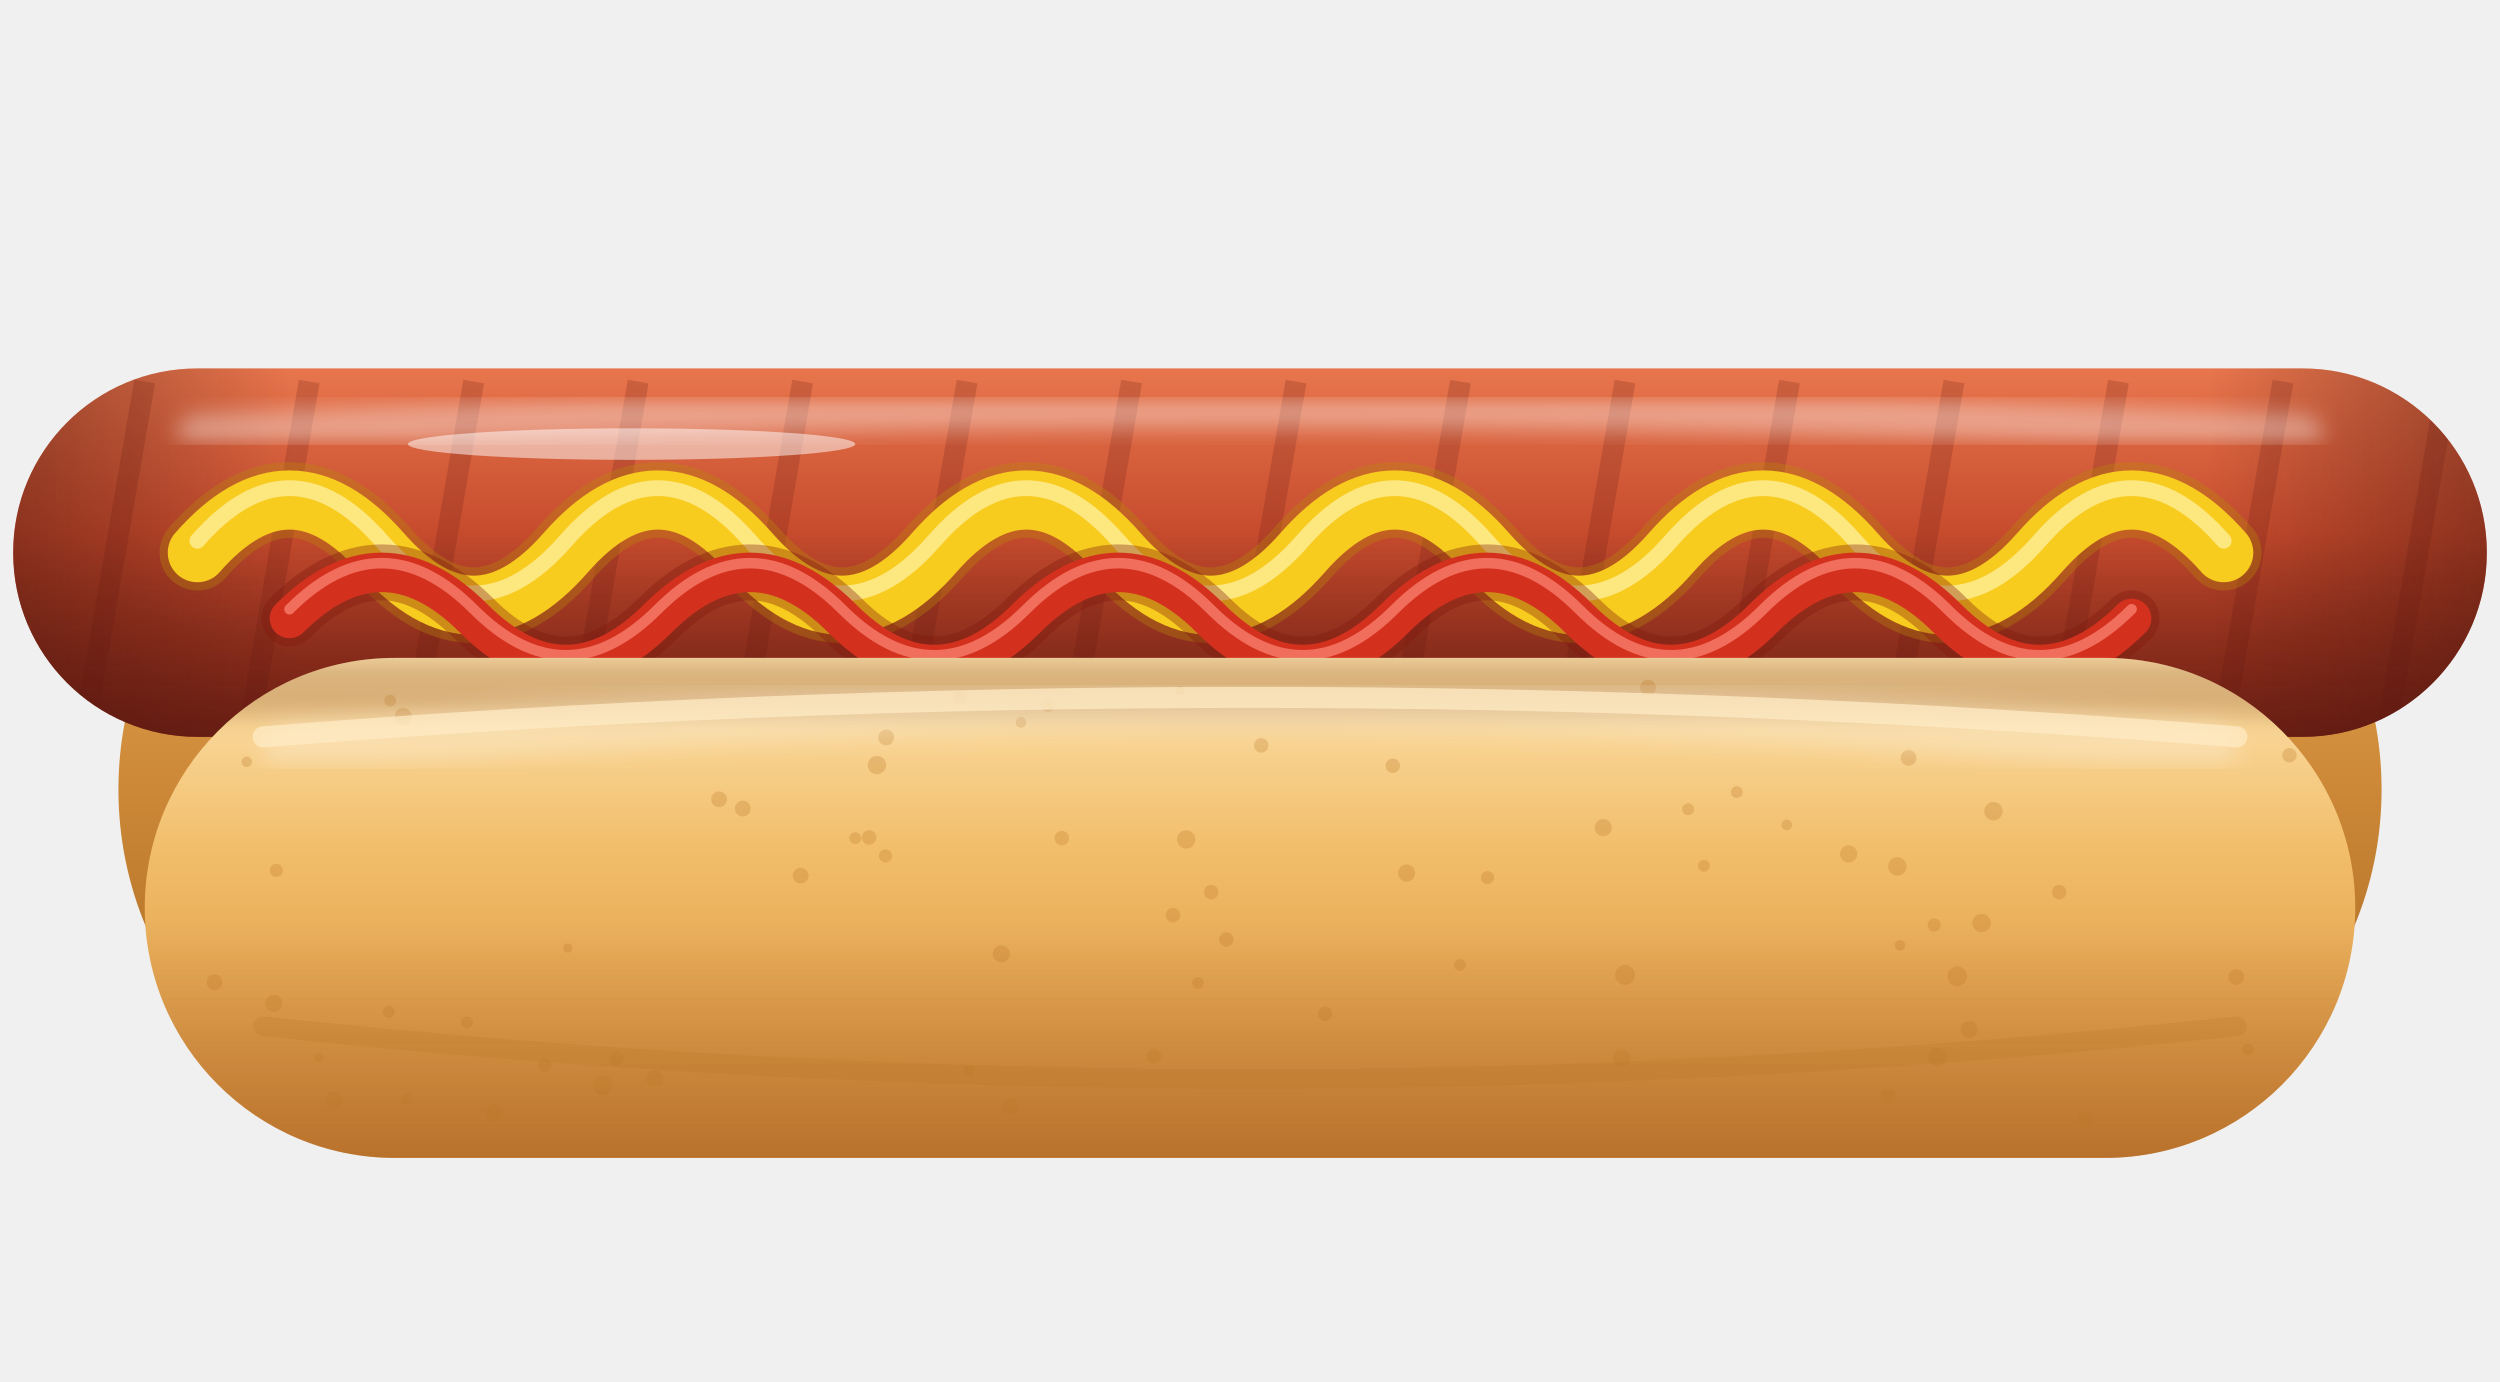
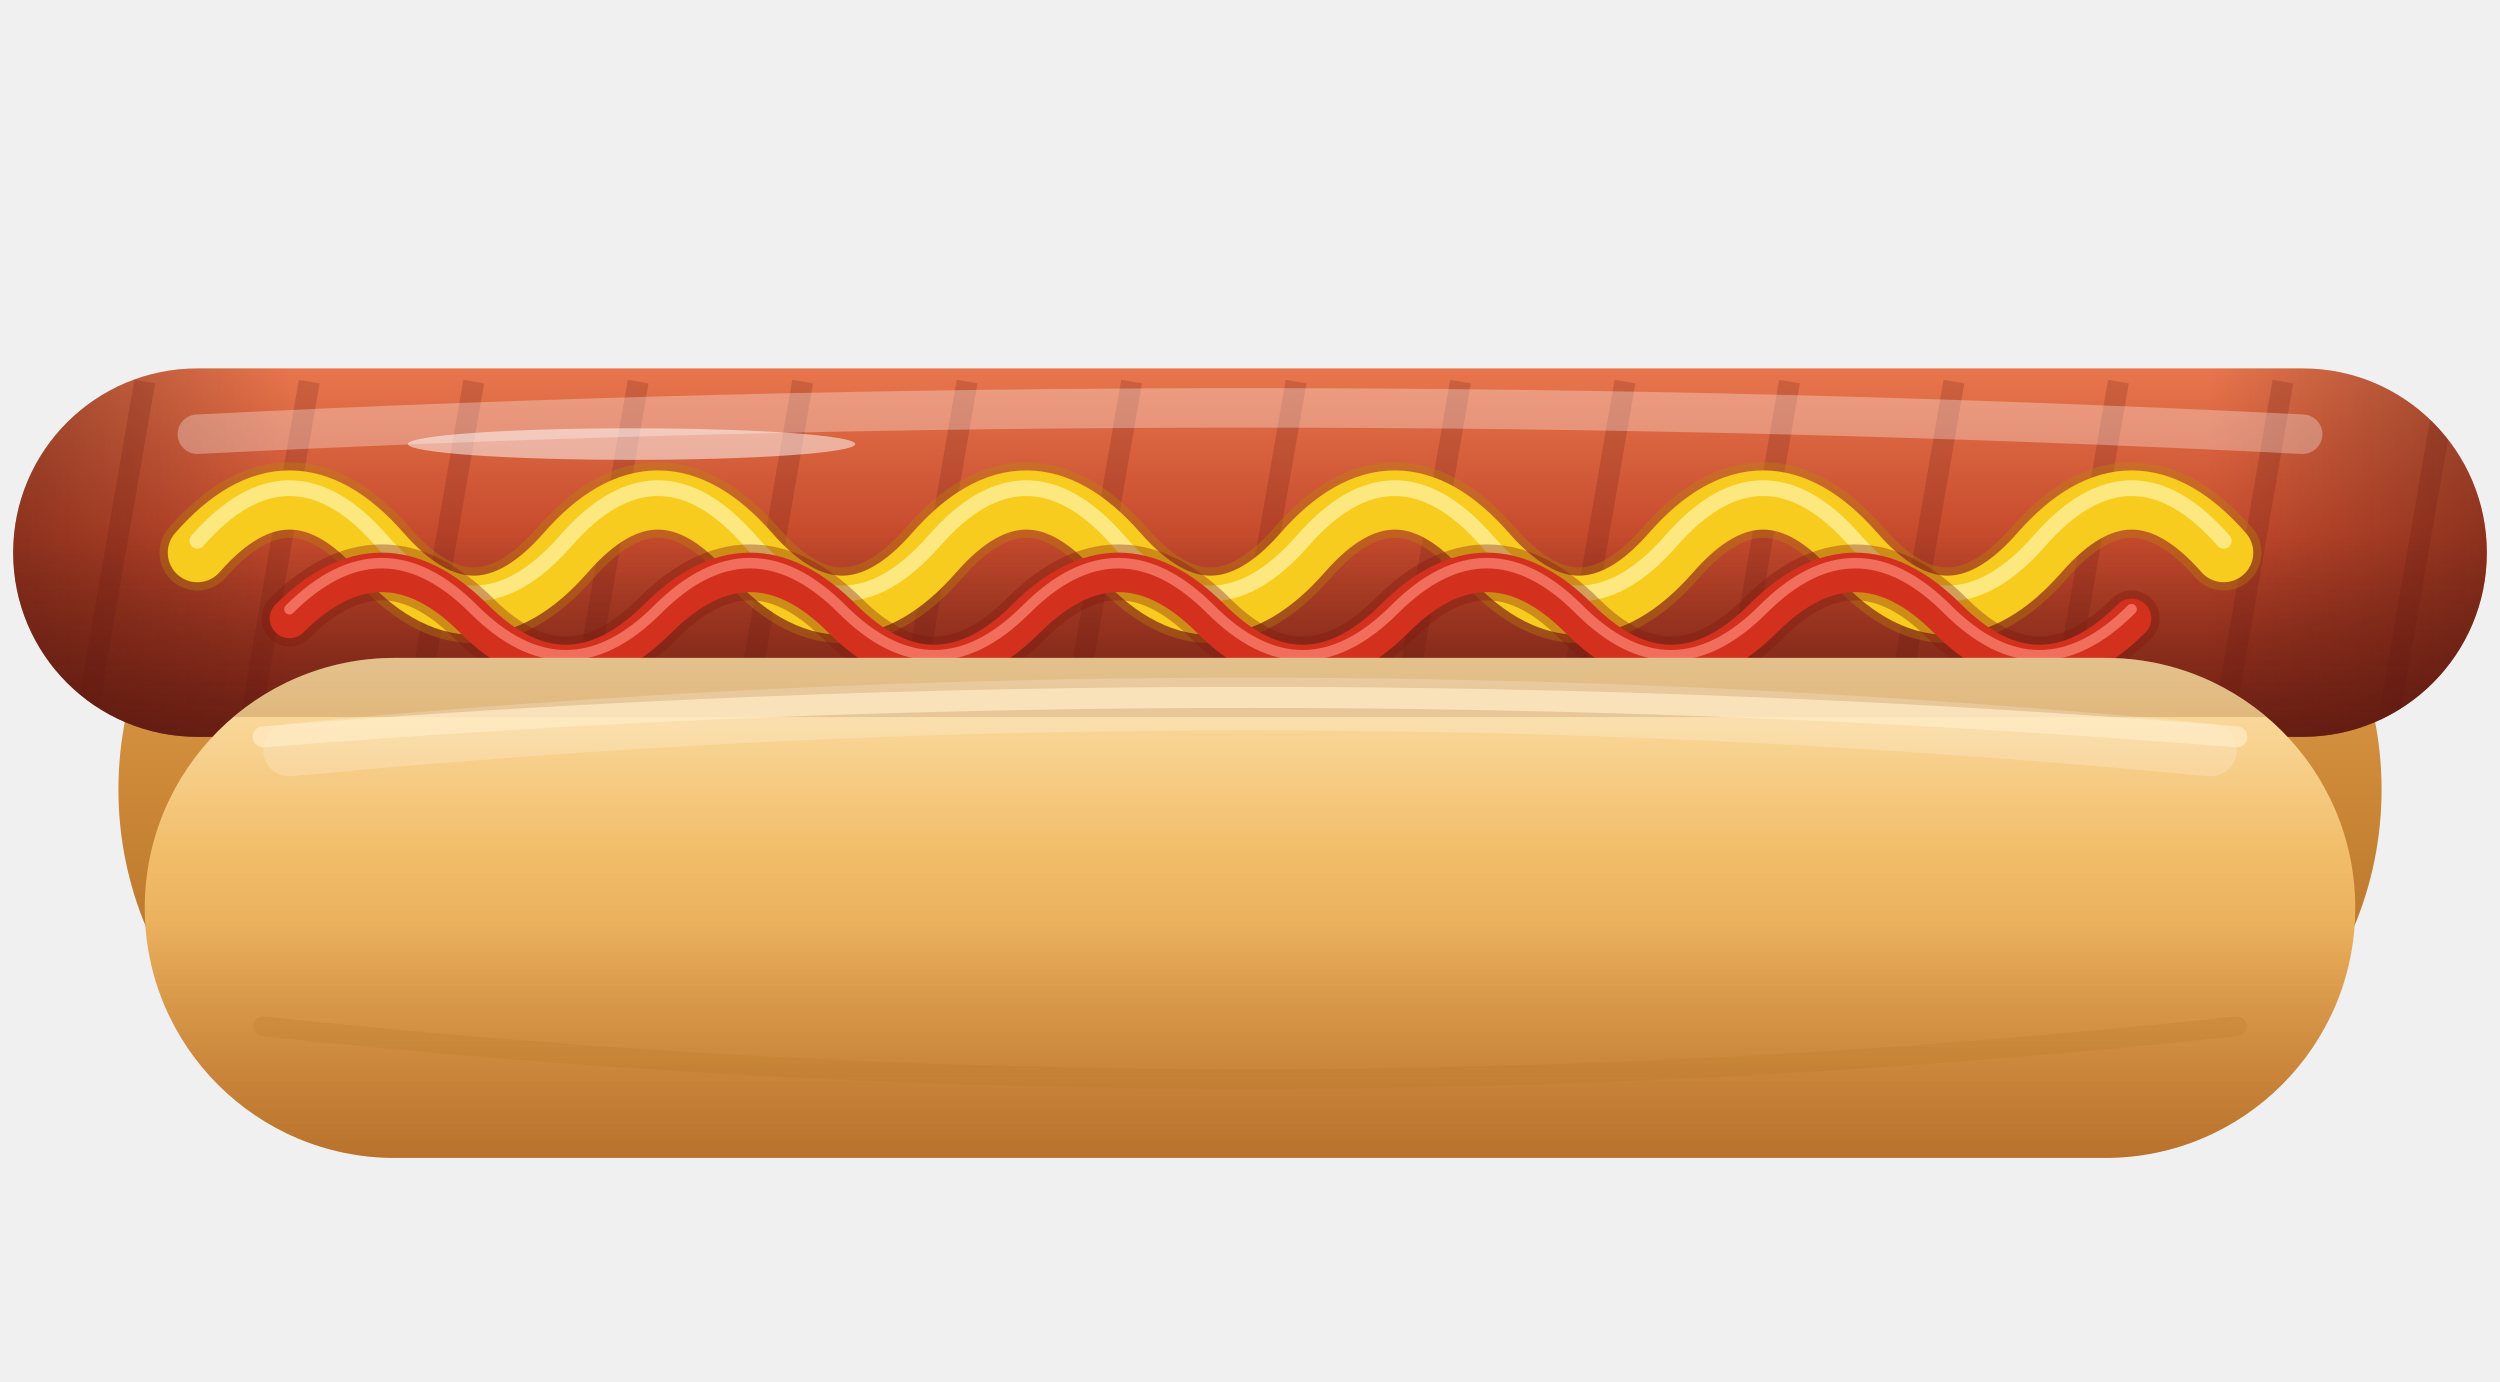
<svg xmlns="http://www.w3.org/2000/svg" viewBox="0 0 380 210" width="380" height="210" role="img" aria-label="Hot dog with mustard and ketchup">
  <defs>
    <linearGradient id="hd-bunback" x1="0" y1="0" x2="0" y2="1">
      <stop offset="0" stop-color="#F0B25E" />
      <stop offset="0.5" stop-color="#CC8837" />
      <stop offset="1" stop-color="#A4631E" />
    </linearGradient>
    <linearGradient id="hd-sausage" x1="0" y1="0" x2="0" y2="1">
      <stop offset="0" stop-color="#E8764D" />
      <stop offset="0.45" stop-color="#C64B2D" />
      <stop offset="1" stop-color="#8A281A" />
    </linearGradient>
    <linearGradient id="hd-ends" x1="0" y1="0" x2="1" y2="0">
      <stop offset="0" stop-color="#4A140C" stop-opacity="0.5" />
      <stop offset="0.12" stop-color="#4A140C" stop-opacity="0" />
      <stop offset="0.88" stop-color="#4A140C" stop-opacity="0" />
      <stop offset="1" stop-color="#4A140C" stop-opacity="0.5" />
    </linearGradient>
    <linearGradient id="hd-under" x1="0" y1="0" x2="0" y2="1">
      <stop offset="0.45" stop-color="#4A140C" stop-opacity="0" />
      <stop offset="1" stop-color="#4A140C" stop-opacity="0.5" />
    </linearGradient>
    <linearGradient id="hd-bunfront" x1="0" y1="0" x2="0" y2="1">
      <stop offset="0" stop-color="#FDE3AE" />
      <stop offset="0.4" stop-color="#F1BC68" />
      <stop offset="1" stop-color="#D68A38" />
    </linearGradient>
    <linearGradient id="hd-bunshade" x1="0" y1="0" x2="0" y2="1">
      <stop offset="0" stop-color="#8A4A18" stop-opacity="0" />
      <stop offset="1" stop-color="#8A4A18" stop-opacity="0.38" />
    </linearGradient>
    <clipPath id="hd-sclip">
      <rect x="2" y="56" width="376" height="56" rx="28" />
    </clipPath>
    <clipPath id="hd-fclip">
      <rect x="22" y="100" width="336" height="76" rx="38" />
    </clipPath>
-     <filter id="hd-soft" x="-40%" y="-40%" width="180%" height="180%">
-       <feGaussianBlur stdDeviation="1.6" />
-     </filter>
  </defs>
  <rect x="18" y="66" width="344" height="108" rx="54" fill="url(#hd-bunback)" />
  <rect x="2" y="56" width="376" height="56" rx="28" fill="url(#hd-sausage)" />
  <g clip-path="url(#hd-sclip)">
    <rect x="2" y="56" width="376" height="56" fill="url(#hd-ends)" />
    <rect x="2" y="56" width="376" height="56" fill="url(#hd-under)" />
    <g stroke="#5E160D" stroke-width="3.2" opacity="0.2">
      <path d="M22 58l-9 52" />
      <path d="M47 58l-9 52" />
      <path d="M72 58l-9 52" />
      <path d="M97 58l-9 52" />
      <path d="M122 58l-9 52" />
      <path d="M147 58l-9 52" />
      <path d="M172 58l-9 52" />
      <path d="M197 58l-9 52" />
      <path d="M222 58l-9 52" />
      <path d="M247 58l-9 52" />
      <path d="M272 58l-9 52" />
      <path d="M297 58l-9 52" />
      <path d="M322 58l-9 52" />
      <path d="M347 58l-9 52" />
      <path d="M372 58l-9 52" />
    </g>
-     <path d="M30 66Q190 58 350 66" fill="none" stroke="#fff" stroke-width="6" stroke-linecap="round" opacity="0.38" filter="url(#hd-soft)" />
+     <path d="M30 66Q190 58 350 66" fill="none" stroke="#fff" stroke-width="6" stroke-linecap="round" opacity="0.3" />
    <ellipse cx="96" cy="67.5" rx="34" ry="2.4" fill="#fff" opacity="0.5" />
  </g>
  <path d="M30 84q14 -16 28 0t28 0t28 0t28 0t28 0t28 0t28 0t28 0t28 0t28 0t28 0" fill="none" stroke="#B8860B" stroke-width="11.5" stroke-linecap="round" stroke-linejoin="round" opacity="0.35" />
  <path d="M30 84q14 -16 28 0t28 0t28 0t28 0t28 0t28 0t28 0t28 0t28 0t28 0t28 0" fill="none" stroke="#F8CB1F" stroke-width="9" stroke-linecap="round" stroke-linejoin="round" />
  <path d="M30 82.2q14 -16 28 0t28 0t28 0t28 0t28 0t28 0t28 0t28 0t28 0t28 0t28 0" fill="none" stroke="#FFF2A8" stroke-width="2.4" stroke-linecap="round" stroke-linejoin="round" opacity="0.7" />
  <path d="M44 94q14 -14 28 0t28 0t28 0t28 0t28 0t28 0t28 0t28 0t28 0t28 0" fill="none" stroke="#7E160C" stroke-width="8.5" stroke-linecap="round" stroke-linejoin="round" opacity="0.35" />
  <path d="M44 94q14 -14 28 0t28 0t28 0t28 0t28 0t28 0t28 0t28 0t28 0t28 0" fill="none" stroke="#D4301E" stroke-width="6" stroke-linecap="round" stroke-linejoin="round" />
  <path d="M44 92.6q14 -14 28 0t28 0t28 0t28 0t28 0t28 0t28 0t28 0t28 0t28 0" fill="none" stroke="#FF8F7C" stroke-width="1.6" stroke-linecap="round" stroke-linejoin="round" opacity="0.65" />
  <rect x="22" y="100" width="336" height="76" rx="38" fill="url(#hd-bunfront)" />
  <g clip-path="url(#hd-fclip)">
-     <rect x="22" y="100" width="336" height="9" fill="#8A4A18" opacity="0.3" filter="url(#hd-soft)" />
+     <rect x="22" y="100" width="336" height="9" fill="#8A4A18" opacity="0.22" />
    <rect x="22" y="140" width="336" height="36" fill="url(#hd-bunshade)" />
-     <g fill="#B97626" opacity="0.28">
-       <circle cx="246.5" cy="160.8" r="1.3" />
-       <circle cx="42" cy="132.3" r="1" />
-       <circle cx="50.7" cy="167.3" r="1.3" />
-       <circle cx="243.7" cy="125.8" r="1.3" />
-       <circle cx="213.8" cy="132.7" r="1.3" />
-       <circle cx="41.6" cy="152.5" r="1.3" />
-       <circle cx="303" cy="123.3" r="1.4" />
-       <circle cx="299.3" cy="156.5" r="1.3" />
-       <circle cx="339.9" cy="148.5" r="1.2" />
-       <circle cx="37.5" cy="115.8" r="0.8" />
-       <circle cx="256.6" cy="123" r="0.9" />
-       <circle cx="247" cy="148.2" r="1.5" />
-       <circle cx="294.5" cy="160.7" r="1.4" />
-       <circle cx="134.6" cy="130.1" r="1" />
-       <circle cx="48.4" cy="160.8" r="0.7" />
-       <circle cx="159.3" cy="107.1" r="1.1" />
-       <circle cx="317" cy="170.2" r="1.2" />
-       <circle cx="294" cy="140.6" r="1" />
-       <circle cx="75.2" cy="169.1" r="1.3" />
-       <circle cx="341.7" cy="159.5" r="0.9" />
-       <circle cx="288.4" cy="131.7" r="1.4" />
-       <circle cx="287" cy="166.6" r="1.1" />
-       <circle cx="147.3" cy="162.8" r="0.9" />
-       <circle cx="281" cy="129.8" r="1.3" />
-       <circle cx="61.8" cy="167" r="0.8" />
-       <circle cx="301.2" cy="140.3" r="1.4" />
-       <circle cx="184.1" cy="135.6" r="1.1" />
-       <circle cx="134.7" cy="112.1" r="1.2" />
-       <circle cx="178.3" cy="139.1" r="1.1" />
-       <circle cx="211.7" cy="116.4" r="1.1" />
-       <circle cx="313" cy="135.6" r="1.1" />
-       <circle cx="288.8" cy="143.7" r="0.8" />
-       <circle cx="133.3" cy="116.3" r="1.4" />
-       <circle cx="145.8" cy="106" r="1" />
-       <circle cx="226.1" cy="133.4" r="1" />
-       <circle cx="61.3" cy="108.9" r="1.3" />
-       <circle cx="186.4" cy="142.8" r="1.1" />
-       <circle cx="153.6" cy="168.1" r="1.2" />
-       <circle cx="180.3" cy="127.6" r="1.4" />
-       <circle cx="250.5" cy="104.5" r="1.2" />
-       <circle cx="93.7" cy="160.9" r="1.1" />
-       <circle cx="259" cy="131.6" r="0.9" />
-       <circle cx="86.3" cy="144.1" r="0.7" />
-       <circle cx="32.6" cy="149.3" r="1.2" />
-       <circle cx="99.5" cy="163.9" r="1.3" />
-       <circle cx="179.4" cy="105" r="0.7" />
-       <circle cx="109.3" cy="121.5" r="1.2" />
-       <circle cx="91.6" cy="165" r="1.5" />
-       <circle cx="161.4" cy="127.4" r="1.1" />
-       <circle cx="348" cy="114.8" r="1.1" />
-       <circle cx="152.2" cy="145" r="1.3" />
-       <circle cx="271.6" cy="125.4" r="0.8" />
-       <circle cx="191.7" cy="113.3" r="1.1" />
-       <circle cx="297.5" cy="148.4" r="1.5" />
-       <circle cx="59.1" cy="153.8" r="0.9" />
-       <circle cx="59.3" cy="106.5" r="0.9" />
-       <circle cx="290.1" cy="115.2" r="1.2" />
-       <circle cx="175.4" cy="160.6" r="1.1" />
-       <circle cx="130" cy="127.4" r="0.9" />
-       <circle cx="132.1" cy="127.3" r="1.1" />
-       <circle cx="155.2" cy="109.8" r="0.8" />
-       <circle cx="182.1" cy="149.4" r="0.9" />
-       <circle cx="201.4" cy="154.1" r="1.1" />
-       <circle cx="71" cy="155.4" r="0.9" />
-       <circle cx="264" cy="120.4" r="0.9" />
-       <circle cx="121.7" cy="133.1" r="1.2" />
-       <circle cx="82.8" cy="161.9" r="1" />
-       <circle cx="31.7" cy="170.1" r="0.9" />
-       <circle cx="112.9" cy="122.9" r="1.2" />
-       <circle cx="221.9" cy="146.7" r="0.9" />
-     </g>
-     <path d="M44 114Q190 100 336 114" fill="none" stroke="#fff" stroke-width="8" stroke-linecap="round" opacity="0.25" filter="url(#hd-soft)" />
+     <g fill="#B97626" opacity="0.28" />
+     <path d="M44 114Q190 100 336 114" fill="none" stroke="#fff" stroke-width="8" stroke-linecap="round" opacity="0.2" />
  </g>
  <path d="M40 112Q190 100 340 112" fill="none" stroke="#FFEBC4" stroke-width="3.2" stroke-linecap="round" opacity="0.75" />
  <path d="M40 156Q190 172 340 156" fill="none" stroke="#B97626" stroke-width="3" stroke-linecap="round" opacity="0.25" />
</svg>
